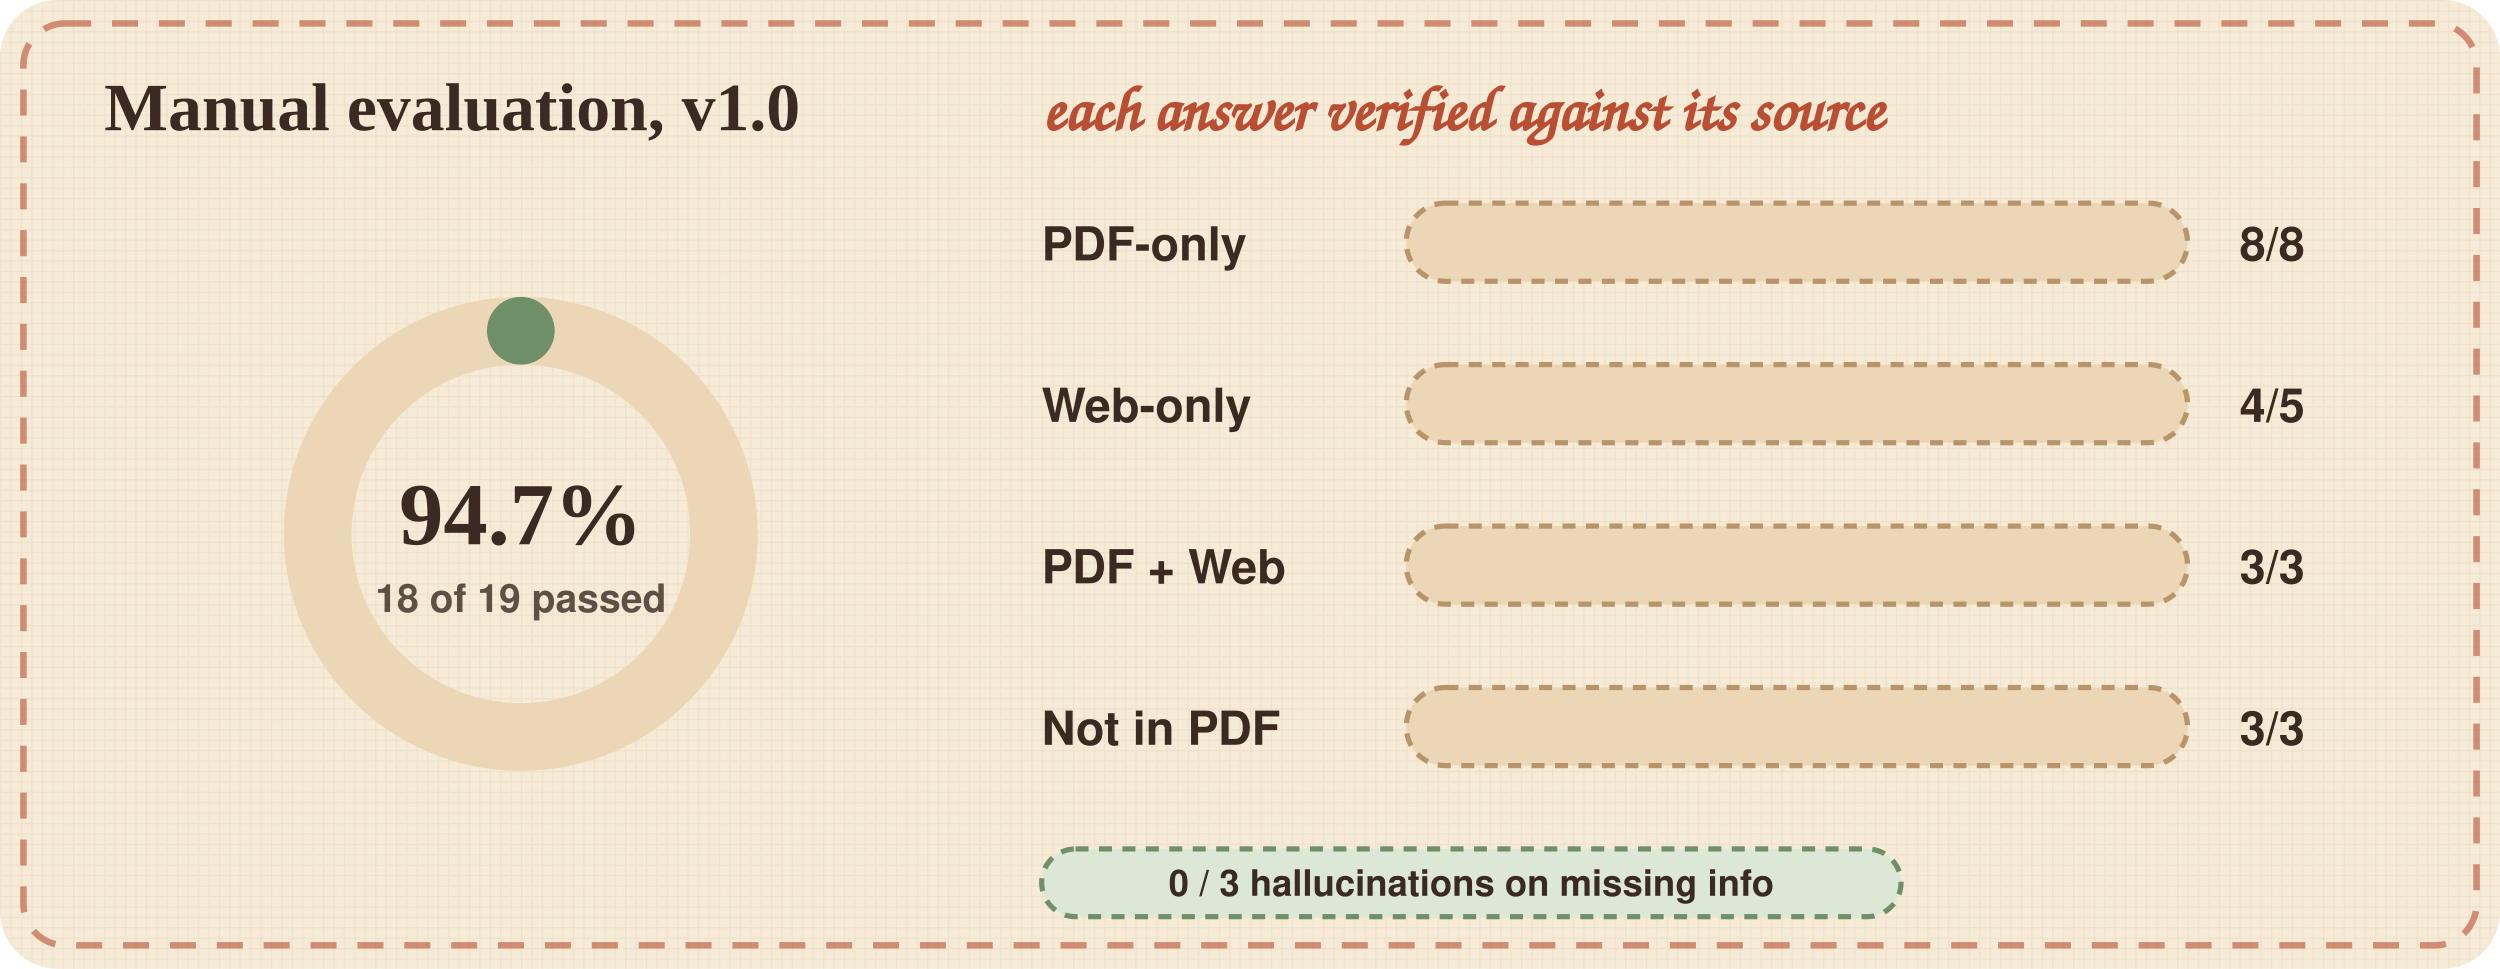
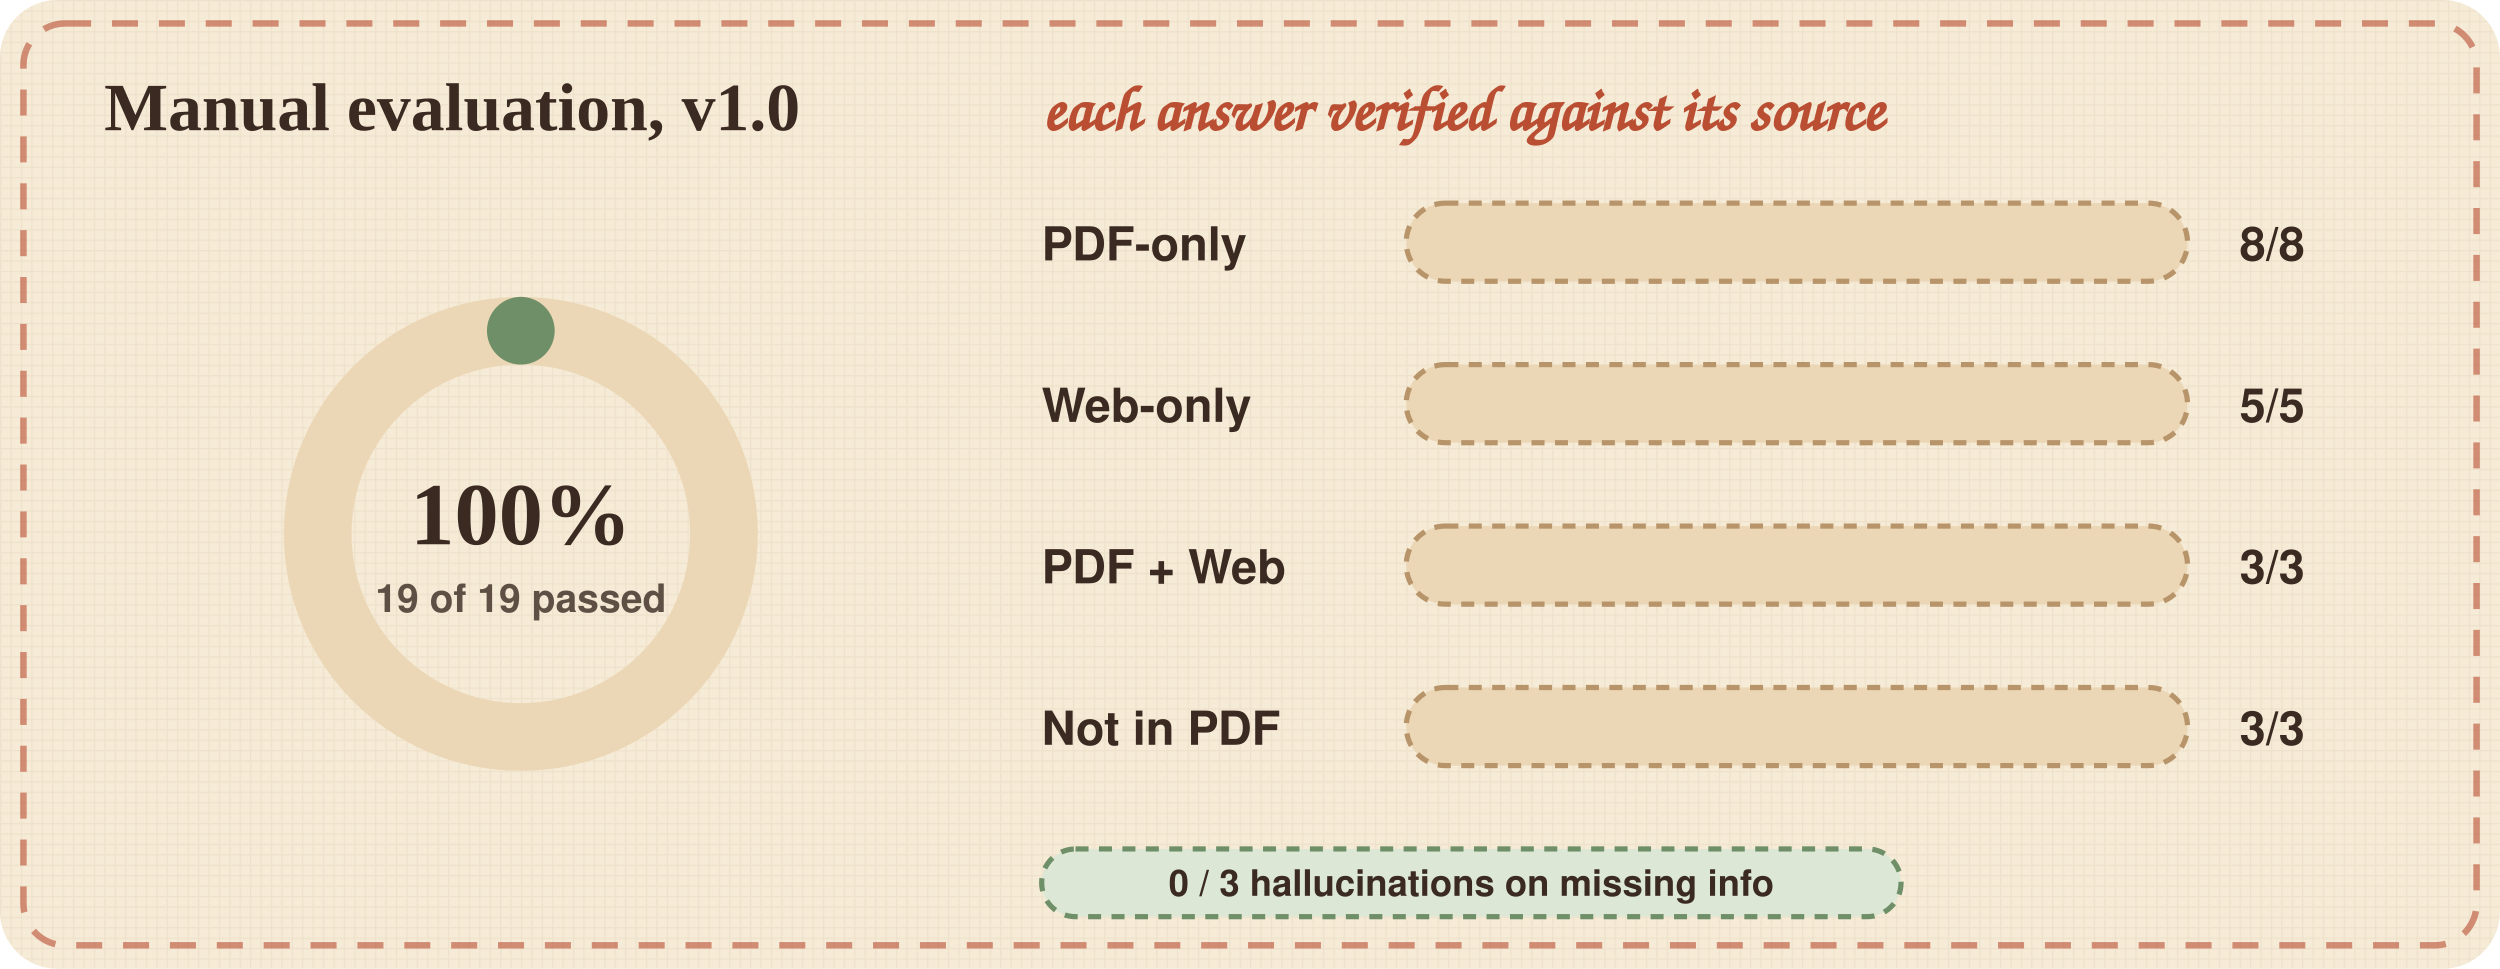
- <svg xmlns="http://www.w3.org/2000/svg" viewBox="0 0 960 372" width="960" height="372" role="img" aria-label="Manual test results: 18 of 19 passed">
+ <svg xmlns="http://www.w3.org/2000/svg" viewBox="0 0 960 372" width="960" height="372" role="img" aria-label="Manual test results: 19 of 19 passed">
  <defs>
    <pattern id="fabric" width="4" height="4" patternUnits="userSpaceOnUse">
      <path d="M0 0H4M0 0V4" stroke="#785432" stroke-opacity=".06" stroke-width="1" />
    </pattern>
  </defs>
  <rect width="960" height="372" rx="22" fill="#F6EBD6" />
  <rect width="960" height="372" rx="22" fill="url(#fabric)" />
  <rect x="9" y="9" width="942" height="354" rx="16" fill="none" stroke="#B94E32" stroke-opacity=".6" stroke-width="2.5" stroke-dasharray="10 8" />
  <text x="40" y="50" font-family="Fraunces, Georgia, 'Times New Roman', serif" font-size="26" font-weight="800" fill="#3A2A22">Manual evaluation, v1.0</text>
  <text x="400" y="50" font-family="Caveat, 'Segoe Print', 'Comic Sans MS', cursive" font-size="24" font-weight="700" fill="#B94E32">each answer verified against its source</text>
  <g transform="translate(200 205)">
    <circle r="78" fill="none" stroke="#EBD7B5" stroke-width="26" />
    <circle r="78" fill="none" stroke="#6F8F68" stroke-width="26" stroke-linecap="round" stroke-dasharray="490.1" stroke-dashoffset="490.1" transform="rotate(-90)">
-       <animate attributeName="stroke-dashoffset" from="490.1" to="25.8" begin="0.3s" dur="1.8s" fill="freeze" calcMode="spline" keySplines=".2 .7 .2 1" keyTimes="0;1" />
+       <animate attributeName="stroke-dashoffset" from="490.1" to="0" begin="0.3s" dur="1.8s" fill="freeze" calcMode="spline" keySplines=".2 .7 .2 1" keyTimes="0;1" />
    </circle>
-     <text y="4" text-anchor="middle" font-family="Fraunces, Georgia, 'Times New Roman', serif" font-size="34" font-weight="800" fill="#3A2A22">94.7%</text>
-     <text y="30" text-anchor="middle" font-family="Nunito, 'Segoe UI', Helvetica, Arial, sans-serif" font-size="15" font-weight="700" fill="#3A2A22" fill-opacity=".8">18 of 19 passed</text>
+     <text y="4" text-anchor="middle" font-family="Fraunces, Georgia, 'Times New Roman', serif" font-size="34" font-weight="800" fill="#3A2A22">100%</text>
+     <text y="30" text-anchor="middle" font-family="Nunito, 'Segoe UI', Helvetica, Arial, sans-serif" font-size="15" font-weight="700" fill="#3A2A22" fill-opacity=".8">19 of 19 passed</text>
  </g>
  <text x="400" y="100" font-family="Nunito, 'Segoe UI', Helvetica, Arial, sans-serif" font-size="18" font-weight="800" fill="#3A2A22">PDF-only</text>
  <rect x="540" y="78" width="300" height="30" rx="15" fill="#EBD7B5" stroke="#B8946A" stroke-width="2" stroke-dasharray="5 4" />
  <rect x="540" y="78" width="0" height="30" rx="15" fill="#6F8F68">
    <animate attributeName="width" from="0" to="300" begin="0.4s" dur="1.1s" fill="freeze" calcMode="spline" keySplines=".2 .7 .2 1" keyTimes="0;1" />
  </rect>
  <text x="860" y="100" font-family="Nunito, 'Segoe UI', Helvetica, Arial, sans-serif" font-size="18" font-weight="800" fill="#3A2A22">8/8</text>
  <text x="400" y="162" font-family="Nunito, 'Segoe UI', Helvetica, Arial, sans-serif" font-size="18" font-weight="800" fill="#3A2A22">Web-only</text>
  <rect x="540" y="140" width="300" height="30" rx="15" fill="#EBD7B5" stroke="#B8946A" stroke-width="2" stroke-dasharray="5 4" />
-   <rect x="540" y="140" width="0" height="30" rx="15" fill="#E8B03A">
-     <animate attributeName="width" from="0" to="240" begin="0.7s" dur="1.1s" fill="freeze" calcMode="spline" keySplines=".2 .7 .2 1" keyTimes="0;1" />
+   <rect x="540" y="140" width="0" height="30" rx="15" fill="#6F8F68">
+     <animate attributeName="width" from="0" to="300" begin="0.7s" dur="1.1s" fill="freeze" calcMode="spline" keySplines=".2 .7 .2 1" keyTimes="0;1" />
  </rect>
-   <text x="860" y="162" font-family="Nunito, 'Segoe UI', Helvetica, Arial, sans-serif" font-size="18" font-weight="800" fill="#3A2A22">4/5</text>
+   <text x="860" y="162" font-family="Nunito, 'Segoe UI', Helvetica, Arial, sans-serif" font-size="18" font-weight="800" fill="#3A2A22">5/5</text>
  <text x="400" y="224" font-family="Nunito, 'Segoe UI', Helvetica, Arial, sans-serif" font-size="18" font-weight="800" fill="#3A2A22">PDF + Web</text>
  <rect x="540" y="202" width="300" height="30" rx="15" fill="#EBD7B5" stroke="#B8946A" stroke-width="2" stroke-dasharray="5 4" />
  <rect x="540" y="202" width="0" height="30" rx="15" fill="#34527A">
    <animate attributeName="width" from="0" to="300" begin="1.0s" dur="1.1s" fill="freeze" calcMode="spline" keySplines=".2 .7 .2 1" keyTimes="0;1" />
  </rect>
  <text x="860" y="224" font-family="Nunito, 'Segoe UI', Helvetica, Arial, sans-serif" font-size="18" font-weight="800" fill="#3A2A22">3/3</text>
  <text x="400" y="286" font-family="Nunito, 'Segoe UI', Helvetica, Arial, sans-serif" font-size="18" font-weight="800" fill="#3A2A22">Not in PDF</text>
  <rect x="540" y="264" width="300" height="30" rx="15" fill="#EBD7B5" stroke="#B8946A" stroke-width="2" stroke-dasharray="5 4" />
  <rect x="540" y="264" width="0" height="30" rx="15" fill="#6B4A6E">
    <animate attributeName="width" from="0" to="300" begin="1.3s" dur="1.1s" fill="freeze" calcMode="spline" keySplines=".2 .7 .2 1" keyTimes="0;1" />
  </rect>
  <text x="860" y="286" font-family="Nunito, 'Segoe UI', Helvetica, Arial, sans-serif" font-size="18" font-weight="800" fill="#3A2A22">3/3</text>
  <rect x="400" y="326" width="330" height="26" rx="13" fill="#DCE8D5" stroke="#6F8F68" stroke-width="2" stroke-dasharray="5 4" />
  <text x="565" y="344" text-anchor="middle" font-family="Nunito, 'Segoe UI', Helvetica, Arial, sans-serif" font-size="14" font-weight="800" fill="#3A2A22">0 / 3 hallucinations on missing info</text>
</svg>
